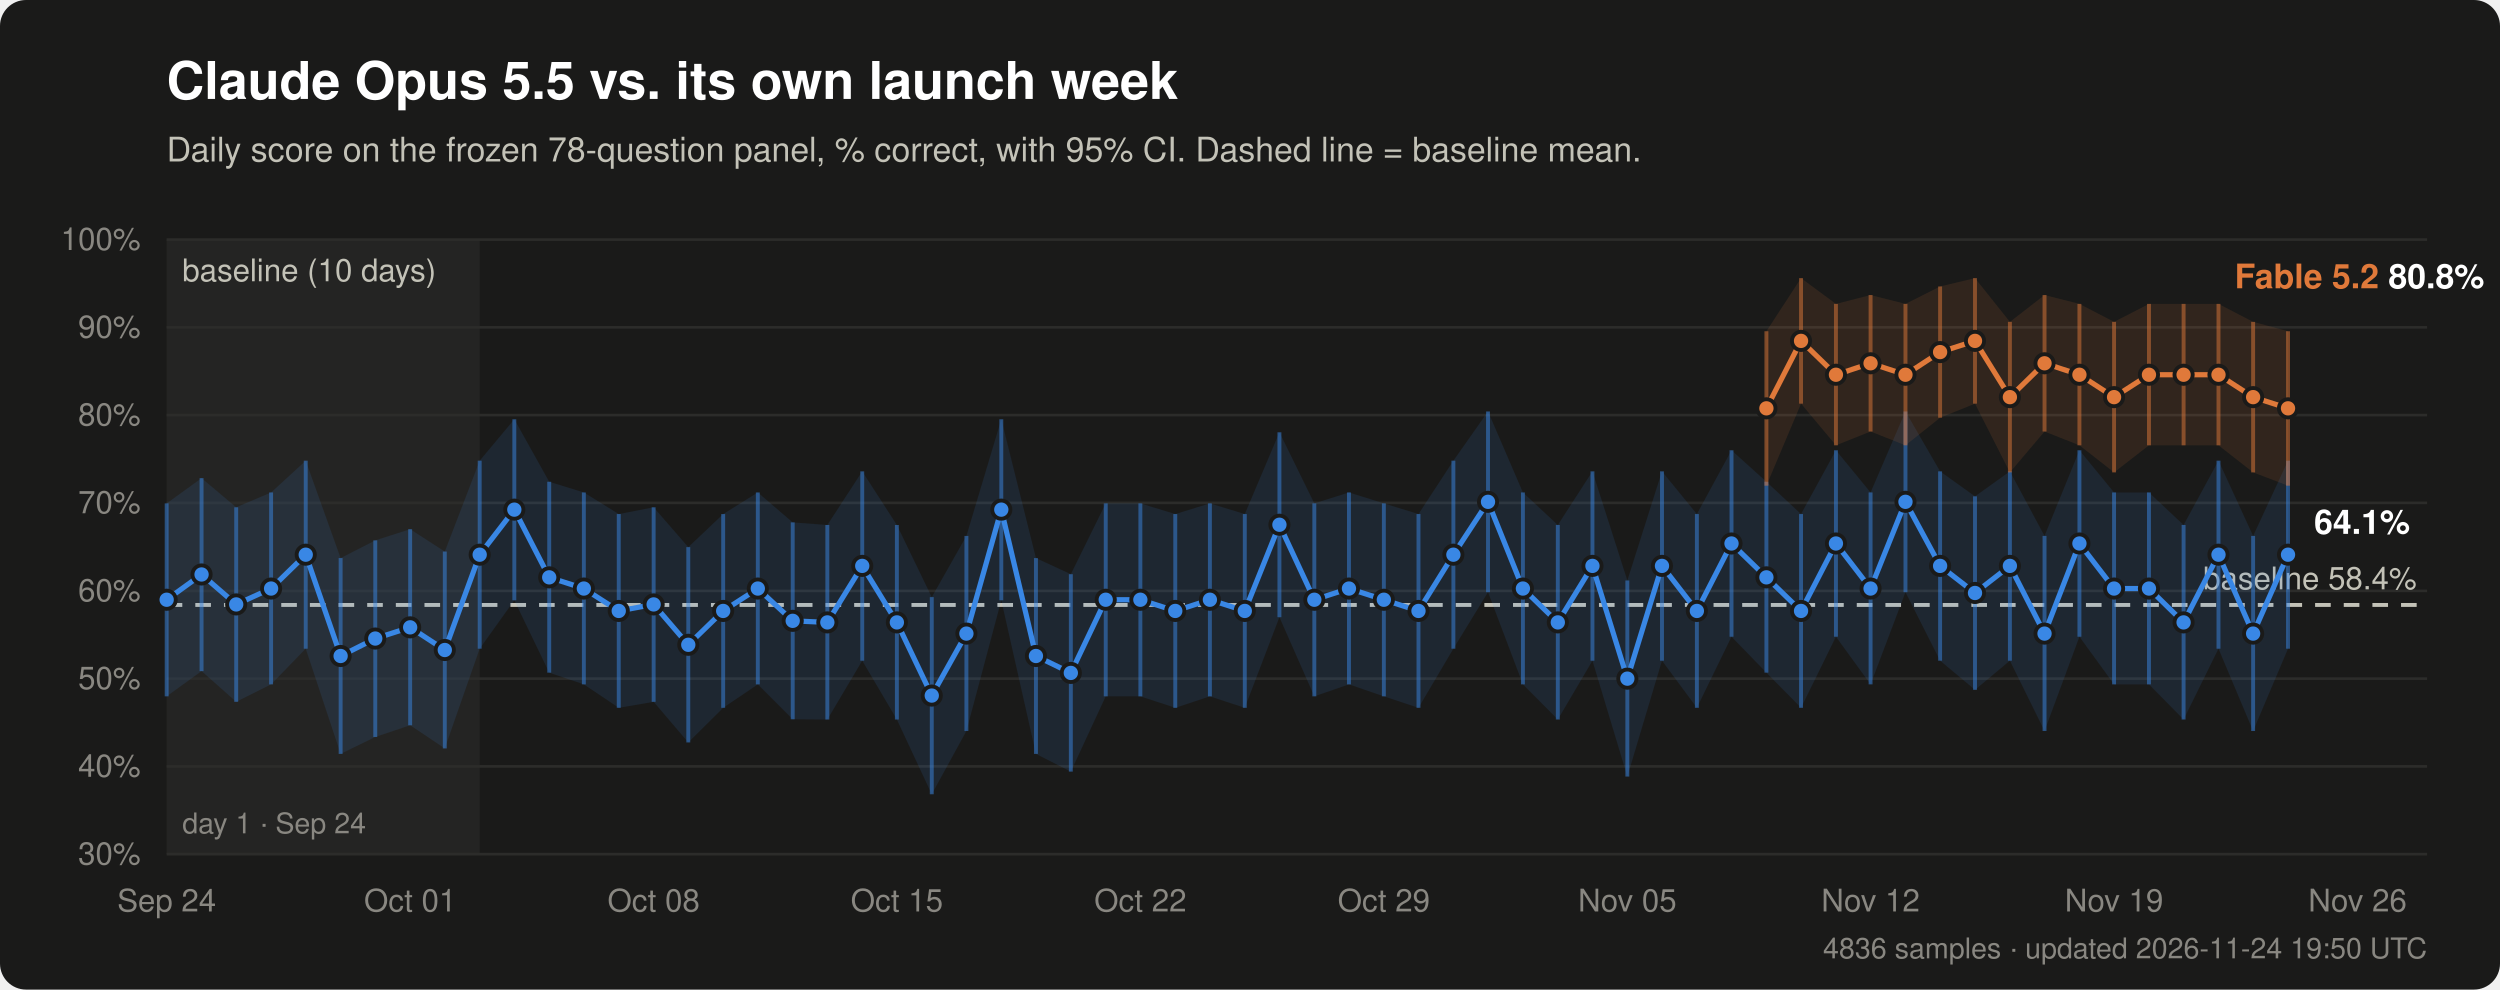
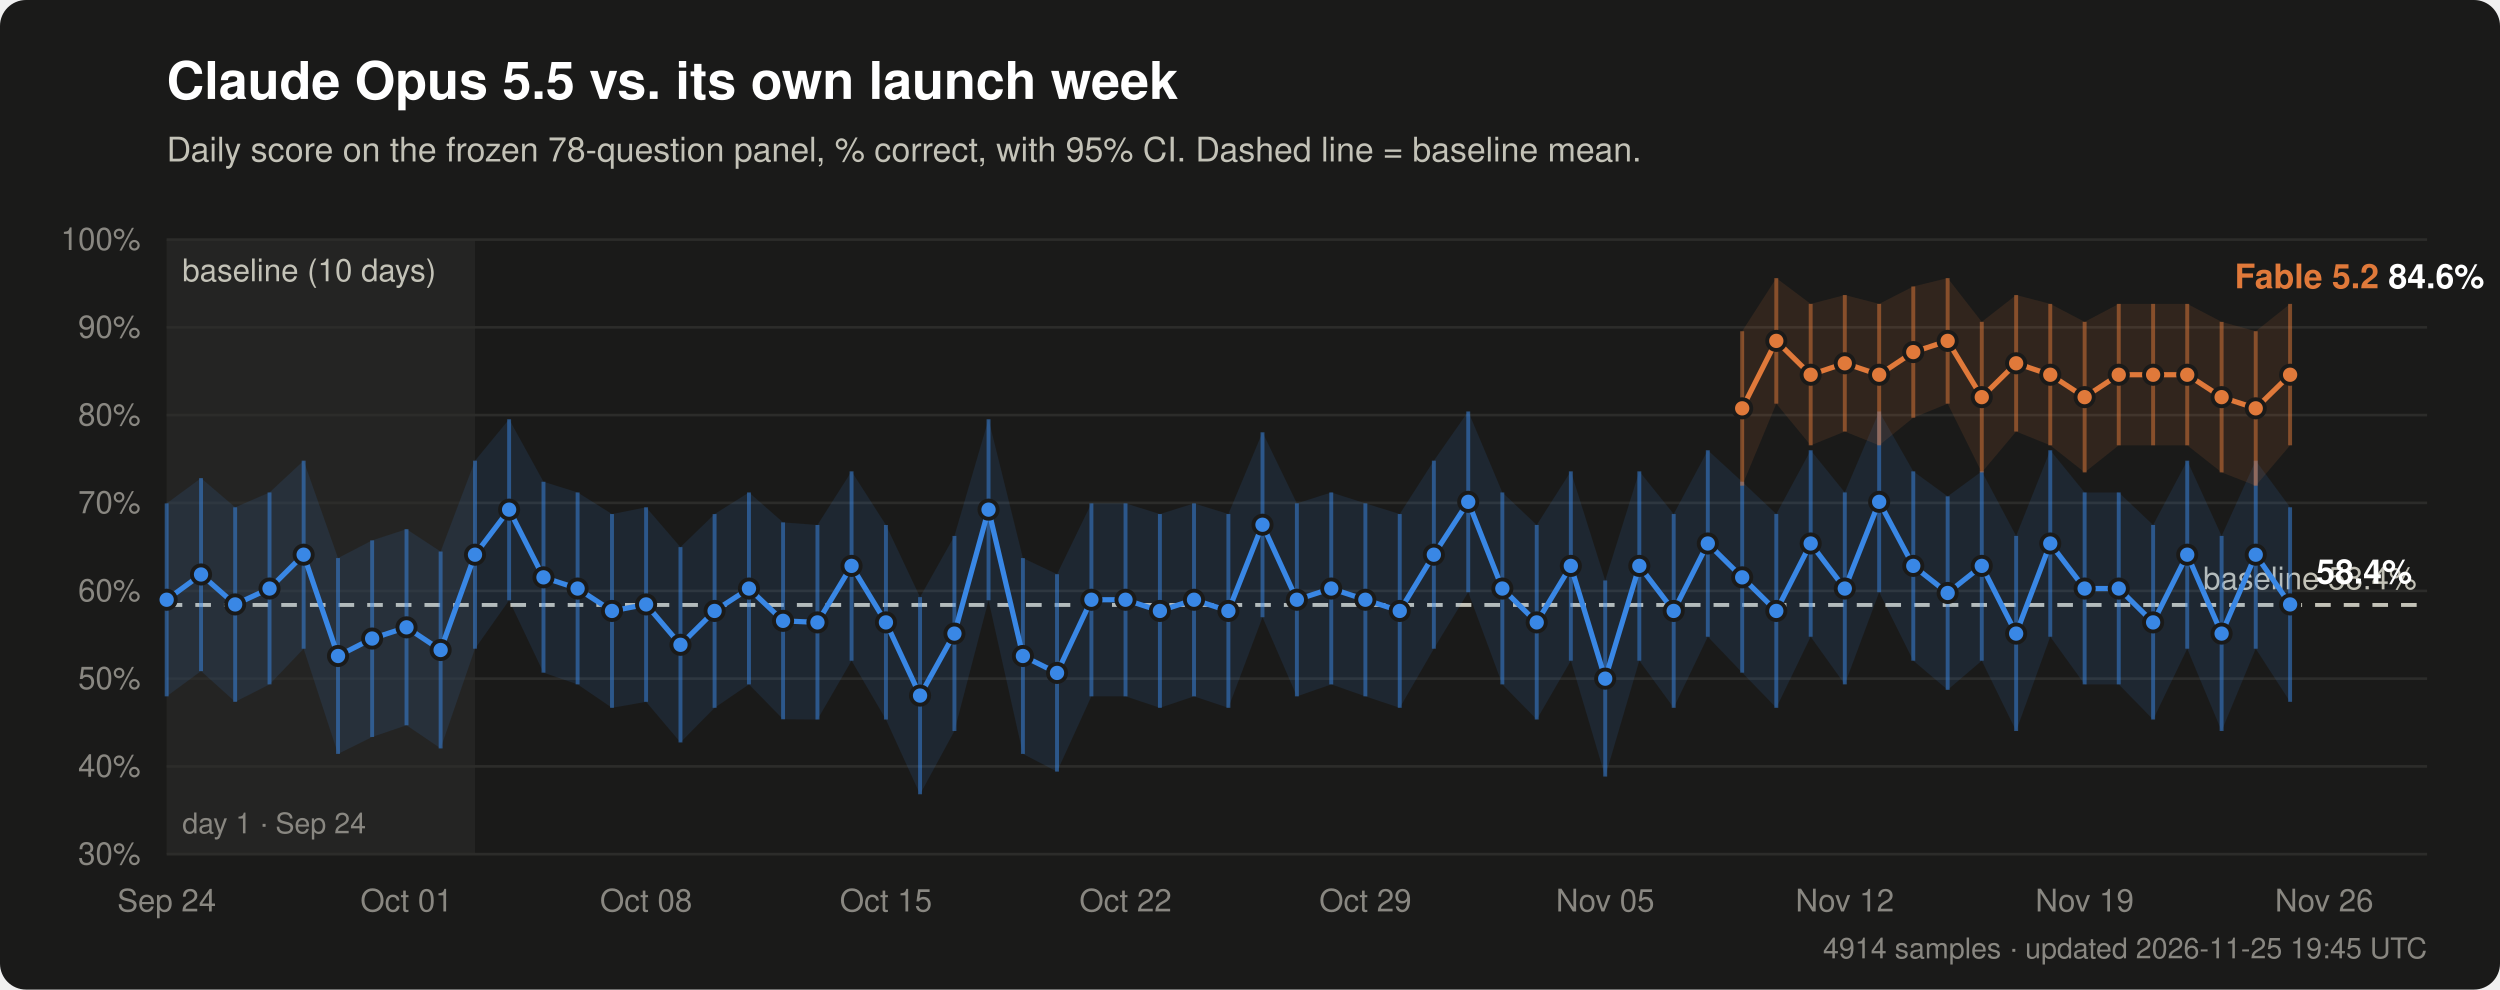
<svg xmlns="http://www.w3.org/2000/svg" width="960" height="380" viewBox="0 0 960 380" font-family="-apple-system, Segoe UI, Helvetica, Arial, sans-serif" role="img" aria-labelledby="t d">
  <rect width="960" height="380" rx="10" fill="#1a1a19" />
  <text x="64" y="38" fill="#ffffff" font-size="20" font-weight="600">Claude Opus 5.5 vs. its own launch week</text>
  <text x="64" y="62" fill="#c3c2b7" font-size="13">Daily score on the frozen 78-question panel, % correct, with 95% CI. Dashed line = baseline mean.</text>
  <line x1="64" y1="328.0" x2="932" y2="328.0" stroke="#2c2c2a" stroke-width="1" />
  <text x="54" y="332.0" text-anchor="end" fill="#898781" font-size="12">30%</text>
  <line x1="64" y1="294.3" x2="932" y2="294.3" stroke="#2c2c2a" stroke-width="1" />
  <text x="54" y="298.3" text-anchor="end" fill="#898781" font-size="12">40%</text>
  <line x1="64" y1="260.6" x2="932" y2="260.6" stroke="#2c2c2a" stroke-width="1" />
  <text x="54" y="264.6" text-anchor="end" fill="#898781" font-size="12">50%</text>
  <line x1="64" y1="226.9" x2="932" y2="226.9" stroke="#2c2c2a" stroke-width="1" />
  <text x="54" y="230.9" text-anchor="end" fill="#898781" font-size="12">60%</text>
  <line x1="64" y1="193.1" x2="932" y2="193.1" stroke="#2c2c2a" stroke-width="1" />
  <text x="54" y="197.1" text-anchor="end" fill="#898781" font-size="12">70%</text>
  <line x1="64" y1="159.4" x2="932" y2="159.4" stroke="#2c2c2a" stroke-width="1" />
  <text x="54" y="163.4" text-anchor="end" fill="#898781" font-size="12">80%</text>
  <line x1="64" y1="125.7" x2="932" y2="125.7" stroke="#2c2c2a" stroke-width="1" />
  <text x="54" y="129.7" text-anchor="end" fill="#898781" font-size="12">90%</text>
  <line x1="64" y1="92.0" x2="932" y2="92.0" stroke="#2c2c2a" stroke-width="1" />
  <text x="54" y="96.0" text-anchor="end" fill="#898781" font-size="12">100%</text>
-   <rect x="64.0" y="92" width="120.2" height="236" fill="#2c2c2a" opacity="0.6" />
+   <rect x="64.0" y="92" width="118.4" height="236" fill="#2c2c2a" opacity="0.6" />
  <text x="70.0" y="108" fill="#c3c2b7" font-size="12">baseline (10 days)</text>
  <text x="70.0" y="320" fill="#898781" font-size="11">day 1 · Sep 24</text>
  <text x="64.0" y="350" text-anchor="middle" fill="#898781" font-size="12">Sep 24</text>
-   <text x="157.5" y="350" text-anchor="middle" fill="#898781" font-size="12">Oct 01</text>
-   <text x="251.0" y="350" text-anchor="middle" fill="#898781" font-size="12">Oct 08</text>
-   <text x="344.4" y="350" text-anchor="middle" fill="#898781" font-size="12">Oct 15</text>
-   <text x="437.9" y="350" text-anchor="middle" fill="#898781" font-size="12">Oct 22</text>
-   <text x="531.4" y="350" text-anchor="middle" fill="#898781" font-size="12">Oct 29</text>
-   <text x="624.9" y="350" text-anchor="middle" fill="#898781" font-size="12">Nov 05</text>
-   <text x="718.3" y="350" text-anchor="middle" fill="#898781" font-size="12">Nov 12</text>
-   <text x="811.8" y="350" text-anchor="middle" fill="#898781" font-size="12">Nov 19</text>
-   <text x="905.3" y="350" text-anchor="middle" fill="#898781" font-size="12">Nov 26</text>
+   <text x="156.1" y="350" text-anchor="middle" fill="#898781" font-size="12">Oct 01</text>
+   <text x="248.1" y="350" text-anchor="middle" fill="#898781" font-size="12">Oct 08</text>
+   <text x="340.2" y="350" text-anchor="middle" fill="#898781" font-size="12">Oct 15</text>
+   <text x="432.2" y="350" text-anchor="middle" fill="#898781" font-size="12">Oct 22</text>
+   <text x="524.3" y="350" text-anchor="middle" fill="#898781" font-size="12">Oct 29</text>
+   <text x="616.4" y="350" text-anchor="middle" fill="#898781" font-size="12">Nov 05</text>
+   <text x="708.4" y="350" text-anchor="middle" fill="#898781" font-size="12">Nov 12</text>
+   <text x="800.5" y="350" text-anchor="middle" fill="#898781" font-size="12">Nov 19</text>
+   <text x="892.5" y="350" text-anchor="middle" fill="#898781" font-size="12">Nov 26</text>
  <line x1="64" y1="232.3" x2="932" y2="232.3" stroke="#c3c2b7" stroke-width="1.5" stroke-dasharray="6 5" />
  <text x="928" y="226.3" text-anchor="end" fill="#c3c2b7" font-size="12">baseline 58.4%</text>
-   <path d="M64.0,193.3 L77.4,183.6 L90.7,194.8 L104.1,189.1 L117.4,176.9 L130.8,214.3 L144.1,207.5 L157.5,203.2 L170.8,211.8 L184.2,176.9 L197.5,161.0 L210.9,185.0 L224.2,189.1 L237.6,197.4 L251.0,194.8 L264.3,210.1 L277.7,197.4 L291.0,189.1 L304.4,200.6 L317.7,201.6 L331.1,181.0 L344.4,201.6 L357.8,229.3 L371.1,205.8 L384.5,161.0 L397.8,214.3 L411.2,220.5 L424.6,193.3 L437.9,193.3 L451.3,197.4 L464.6,193.3 L478.0,197.4 L491.3,166.0 L504.7,193.3 L518.0,189.1 L531.4,193.3 L544.7,197.4 L558.1,176.9 L571.4,158.0 L584.8,189.1 L598.2,201.6 L611.5,181.0 L624.9,222.9 L638.2,181.0 L651.6,197.4 L664.9,172.9 L678.3,185.0 L691.6,197.4 L705.0,172.9 L718.3,189.1 L731.7,158.0 L745.0,181.0 L758.4,190.6 L771.8,181.0 L785.1,205.8 L798.5,172.9 L811.8,189.1 L825.2,189.1 L838.5,201.6 L851.9,176.9 L865.2,205.8 L878.6,176.9 L878.6,249.1 L865.2,280.7 L851.9,249.1 L838.5,276.3 L825.2,262.8 L811.8,262.8 L798.5,244.5 L785.1,280.7 L771.8,253.7 L758.4,264.9 L745.0,253.7 L731.7,227.4 L718.3,262.8 L705.0,244.5 L691.6,271.8 L678.3,258.3 L664.9,244.5 L651.6,271.8 L638.2,253.7 L624.9,298.2 L611.5,253.7 L598.2,276.3 L584.8,262.8 L571.4,227.4 L558.1,249.1 L544.7,271.8 L531.4,267.4 L518.0,262.8 L504.7,267.4 L491.3,237.0 L478.0,271.8 L464.6,267.4 L451.3,271.8 L437.9,267.4 L424.6,267.4 L411.2,296.3 L397.8,289.5 L384.5,230.5 L371.1,280.7 L357.8,305.0 L344.4,276.3 L331.1,253.7 L317.7,276.3 L304.4,276.2 L291.0,262.8 L277.7,271.8 L264.3,285.1 L251.0,269.5 L237.6,271.8 L224.2,262.8 L210.9,258.3 L197.5,230.5 L184.2,249.1 L170.8,287.4 L157.5,278.5 L144.1,283.0 L130.8,289.5 L117.4,249.1 L104.1,262.8 L90.7,269.5 L77.4,257.7 L64.0,267.4 Z" fill="#3987e5" opacity="0.12" />
-   <path d="M64.0,230.3 L77.4,220.6 L90.7,232.1 L104.1,226.0 L117.4,213.0 L130.8,251.9 L144.1,245.2 L157.5,240.9 L170.8,249.6 L184.2,213.0 L197.5,195.7 L210.9,221.7 L224.2,226.0 L237.6,234.6 L251.0,232.1 L264.3,247.6 L277.7,234.6 L291.0,226.0 L304.4,238.4 L317.7,239.0 L331.1,217.3 L344.4,239.0 L357.8,267.1 L371.1,243.3 L384.5,195.7 L397.8,251.9 L411.2,258.4 L424.6,230.3 L437.9,230.3 L451.3,234.6 L464.6,230.3 L478.0,234.6 L491.3,201.5 L504.7,230.3 L518.0,226.0 L531.4,230.3 L544.7,234.6 L558.1,213.0 L571.4,192.7 L584.8,226.0 L598.2,239.0 L611.5,217.3 L624.9,260.6 L638.2,217.3 L651.6,234.6 L664.9,208.7 L678.3,221.7 L691.6,234.6 L705.0,208.7 L718.3,226.0 L731.7,192.7 L745.0,217.3 L758.4,227.7 L771.8,217.3 L785.1,243.3 L798.5,208.7 L811.8,226.0 L825.2,226.0 L838.5,239.0 L851.9,213.0 L865.2,243.3 L878.6,213.0" fill="none" stroke="#3987e5" stroke-width="2" stroke-linejoin="round" stroke-linecap="round" />
+   <path d="M64.0,193.3 L77.2,183.6 L90.3,194.8 L103.5,189.1 L116.6,176.9 L129.8,214.3 L142.9,207.5 L156.1,203.2 L169.2,211.8 L182.4,176.9 L195.5,161.0 L208.7,185.0 L221.8,189.1 L235.0,197.4 L248.1,194.8 L261.3,210.1 L274.4,197.4 L287.6,189.1 L300.7,200.6 L313.9,201.6 L327.0,181.0 L340.2,201.6 L353.3,229.3 L366.5,205.8 L379.6,161.0 L392.8,214.3 L405.9,220.5 L419.1,193.3 L432.2,193.3 L445.4,197.4 L458.5,193.3 L471.7,197.4 L484.8,166.0 L498.0,193.3 L511.2,189.1 L524.3,193.3 L537.5,197.4 L550.6,176.9 L563.8,158.0 L576.9,189.1 L590.1,201.6 L603.2,181.0 L616.4,222.9 L629.5,181.0 L642.7,197.4 L655.8,172.9 L669.0,185.0 L682.1,197.4 L695.3,172.9 L708.4,189.1 L721.6,158.0 L734.7,181.0 L747.9,190.6 L761.0,181.0 L774.2,205.8 L787.3,172.9 L800.5,189.1 L813.6,189.1 L826.8,201.6 L839.9,176.9 L853.1,205.8 L866.2,176.9 L879.4,194.8 L879.4,269.5 L866.2,249.1 L853.1,280.7 L839.9,249.1 L826.8,276.3 L813.6,262.8 L800.5,262.8 L787.3,244.5 L774.2,280.7 L761.0,253.7 L747.9,264.9 L734.7,253.7 L721.6,227.4 L708.4,262.8 L695.3,244.5 L682.1,271.8 L669.0,258.3 L655.8,244.5 L642.7,271.8 L629.5,253.7 L616.4,298.2 L603.2,253.7 L590.1,276.3 L576.9,262.8 L563.8,227.4 L550.6,249.1 L537.5,271.8 L524.3,267.4 L511.2,262.8 L498.0,267.4 L484.8,237.0 L471.7,271.8 L458.5,267.4 L445.4,271.8 L432.2,267.4 L419.1,267.4 L405.9,296.3 L392.8,289.5 L379.6,230.5 L366.5,280.7 L353.3,305.0 L340.2,276.3 L327.0,253.7 L313.9,276.3 L300.7,276.2 L287.6,262.8 L274.4,271.8 L261.3,285.1 L248.1,269.5 L235.0,271.8 L221.8,262.8 L208.7,258.3 L195.5,230.5 L182.4,249.1 L169.2,287.4 L156.1,278.5 L142.9,283.0 L129.8,289.5 L116.6,249.1 L103.5,262.8 L90.3,269.5 L77.2,257.7 L64.0,267.4 Z" fill="#3987e5" opacity="0.12" />
+   <path d="M64.0,230.3 L77.2,220.6 L90.3,232.1 L103.5,226.0 L116.6,213.0 L129.8,251.9 L142.9,245.2 L156.1,240.9 L169.2,249.6 L182.4,213.0 L195.5,195.7 L208.7,221.7 L221.8,226.0 L235.0,234.6 L248.1,232.1 L261.3,247.6 L274.4,234.6 L287.6,226.0 L300.7,238.4 L313.9,239.0 L327.0,217.3 L340.2,239.0 L353.3,267.1 L366.5,243.3 L379.6,195.7 L392.8,251.9 L405.9,258.4 L419.1,230.3 L432.2,230.3 L445.4,234.6 L458.5,230.3 L471.7,234.6 L484.8,201.5 L498.0,230.3 L511.2,226.0 L524.3,230.3 L537.5,234.6 L550.6,213.0 L563.8,192.7 L576.9,226.0 L590.1,239.0 L603.2,217.3 L616.4,260.6 L629.5,217.3 L642.7,234.6 L655.8,208.7 L669.0,221.7 L682.1,234.6 L695.3,208.7 L708.4,226.0 L721.6,192.7 L734.7,217.3 L747.9,227.7 L761.0,217.3 L774.2,243.3 L787.3,208.7 L800.5,226.0 L813.6,226.0 L826.8,239.0 L839.9,213.0 L853.1,243.3 L866.2,213.0 L879.4,232.1" fill="none" stroke="#3987e5" stroke-width="2" stroke-linejoin="round" stroke-linecap="round" />
  <line x1="64.0" y1="267.4" x2="64.0" y2="193.3" stroke="#3987e5" stroke-width="1.5" opacity="0.5" />
  <circle cx="64.0" cy="230.3" r="3.5" fill="#3987e5" stroke="#1a1a19" stroke-width="1.5" />
-   <line x1="77.4" y1="257.7" x2="77.4" y2="183.6" stroke="#3987e5" stroke-width="1.5" opacity="0.5" />
-   <circle cx="77.4" cy="220.6" r="3.5" fill="#3987e5" stroke="#1a1a19" stroke-width="1.5" />
-   <line x1="90.7" y1="269.5" x2="90.7" y2="194.8" stroke="#3987e5" stroke-width="1.5" opacity="0.5" />
-   <circle cx="90.7" cy="232.1" r="3.5" fill="#3987e5" stroke="#1a1a19" stroke-width="1.5" />
-   <line x1="104.1" y1="262.8" x2="104.1" y2="189.1" stroke="#3987e5" stroke-width="1.5" opacity="0.5" />
-   <circle cx="104.1" cy="226.0" r="3.5" fill="#3987e5" stroke="#1a1a19" stroke-width="1.5" />
-   <line x1="117.4" y1="249.1" x2="117.4" y2="176.9" stroke="#3987e5" stroke-width="1.5" opacity="0.5" />
-   <circle cx="117.4" cy="213.0" r="3.5" fill="#3987e5" stroke="#1a1a19" stroke-width="1.5" />
-   <line x1="130.8" y1="289.5" x2="130.8" y2="214.3" stroke="#3987e5" stroke-width="1.5" opacity="0.5" />
-   <circle cx="130.8" cy="251.9" r="3.5" fill="#3987e5" stroke="#1a1a19" stroke-width="1.5" />
-   <line x1="144.1" y1="283.0" x2="144.1" y2="207.5" stroke="#3987e5" stroke-width="1.5" opacity="0.5" />
-   <circle cx="144.1" cy="245.2" r="3.5" fill="#3987e5" stroke="#1a1a19" stroke-width="1.5" />
-   <line x1="157.5" y1="278.5" x2="157.5" y2="203.2" stroke="#3987e5" stroke-width="1.5" opacity="0.5" />
-   <circle cx="157.5" cy="240.9" r="3.5" fill="#3987e5" stroke="#1a1a19" stroke-width="1.5" />
-   <line x1="170.8" y1="287.4" x2="170.8" y2="211.8" stroke="#3987e5" stroke-width="1.5" opacity="0.5" />
-   <circle cx="170.8" cy="249.6" r="3.5" fill="#3987e5" stroke="#1a1a19" stroke-width="1.5" />
-   <line x1="184.2" y1="249.1" x2="184.2" y2="176.9" stroke="#3987e5" stroke-width="1.5" opacity="0.5" />
-   <circle cx="184.2" cy="213.0" r="3.5" fill="#3987e5" stroke="#1a1a19" stroke-width="1.5" />
-   <line x1="197.5" y1="230.5" x2="197.5" y2="161.0" stroke="#3987e5" stroke-width="1.5" opacity="0.5" />
-   <circle cx="197.5" cy="195.7" r="3.5" fill="#3987e5" stroke="#1a1a19" stroke-width="1.5" />
-   <line x1="210.9" y1="258.3" x2="210.9" y2="185.0" stroke="#3987e5" stroke-width="1.5" opacity="0.5" />
-   <circle cx="210.9" cy="221.7" r="3.5" fill="#3987e5" stroke="#1a1a19" stroke-width="1.5" />
-   <line x1="224.2" y1="262.8" x2="224.2" y2="189.1" stroke="#3987e5" stroke-width="1.5" opacity="0.5" />
-   <circle cx="224.2" cy="226.0" r="3.5" fill="#3987e5" stroke="#1a1a19" stroke-width="1.5" />
-   <line x1="237.6" y1="271.8" x2="237.6" y2="197.4" stroke="#3987e5" stroke-width="1.5" opacity="0.5" />
-   <circle cx="237.6" cy="234.6" r="3.5" fill="#3987e5" stroke="#1a1a19" stroke-width="1.5" />
-   <line x1="251.0" y1="269.5" x2="251.0" y2="194.8" stroke="#3987e5" stroke-width="1.5" opacity="0.5" />
-   <circle cx="251.0" cy="232.1" r="3.5" fill="#3987e5" stroke="#1a1a19" stroke-width="1.5" />
-   <line x1="264.3" y1="285.1" x2="264.3" y2="210.1" stroke="#3987e5" stroke-width="1.5" opacity="0.5" />
-   <circle cx="264.3" cy="247.6" r="3.5" fill="#3987e5" stroke="#1a1a19" stroke-width="1.5" />
-   <line x1="277.7" y1="271.8" x2="277.7" y2="197.4" stroke="#3987e5" stroke-width="1.5" opacity="0.5" />
-   <circle cx="277.7" cy="234.6" r="3.5" fill="#3987e5" stroke="#1a1a19" stroke-width="1.5" />
-   <line x1="291.0" y1="262.8" x2="291.0" y2="189.1" stroke="#3987e5" stroke-width="1.5" opacity="0.5" />
-   <circle cx="291.0" cy="226.0" r="3.5" fill="#3987e5" stroke="#1a1a19" stroke-width="1.5" />
-   <line x1="304.4" y1="276.2" x2="304.4" y2="200.6" stroke="#3987e5" stroke-width="1.5" opacity="0.5" />
-   <circle cx="304.4" cy="238.4" r="3.5" fill="#3987e5" stroke="#1a1a19" stroke-width="1.5" />
-   <line x1="317.7" y1="276.3" x2="317.7" y2="201.6" stroke="#3987e5" stroke-width="1.5" opacity="0.5" />
-   <circle cx="317.7" cy="239.0" r="3.5" fill="#3987e5" stroke="#1a1a19" stroke-width="1.5" />
-   <line x1="331.1" y1="253.7" x2="331.1" y2="181.0" stroke="#3987e5" stroke-width="1.5" opacity="0.5" />
-   <circle cx="331.1" cy="217.3" r="3.5" fill="#3987e5" stroke="#1a1a19" stroke-width="1.5" />
-   <line x1="344.4" y1="276.3" x2="344.4" y2="201.6" stroke="#3987e5" stroke-width="1.5" opacity="0.5" />
-   <circle cx="344.4" cy="239.0" r="3.5" fill="#3987e5" stroke="#1a1a19" stroke-width="1.5" />
-   <line x1="357.8" y1="305.0" x2="357.8" y2="229.3" stroke="#3987e5" stroke-width="1.5" opacity="0.5" />
-   <circle cx="357.8" cy="267.1" r="3.5" fill="#3987e5" stroke="#1a1a19" stroke-width="1.5" />
-   <line x1="371.1" y1="280.7" x2="371.1" y2="205.8" stroke="#3987e5" stroke-width="1.5" opacity="0.5" />
-   <circle cx="371.1" cy="243.3" r="3.5" fill="#3987e5" stroke="#1a1a19" stroke-width="1.5" />
-   <line x1="384.5" y1="230.5" x2="384.5" y2="161.0" stroke="#3987e5" stroke-width="1.5" opacity="0.5" />
-   <circle cx="384.5" cy="195.7" r="3.5" fill="#3987e5" stroke="#1a1a19" stroke-width="1.5" />
-   <line x1="397.8" y1="289.5" x2="397.8" y2="214.3" stroke="#3987e5" stroke-width="1.5" opacity="0.5" />
-   <circle cx="397.8" cy="251.9" r="3.5" fill="#3987e5" stroke="#1a1a19" stroke-width="1.5" />
-   <line x1="411.2" y1="296.3" x2="411.2" y2="220.5" stroke="#3987e5" stroke-width="1.5" opacity="0.5" />
-   <circle cx="411.2" cy="258.4" r="3.5" fill="#3987e5" stroke="#1a1a19" stroke-width="1.5" />
-   <line x1="424.6" y1="267.4" x2="424.6" y2="193.3" stroke="#3987e5" stroke-width="1.5" opacity="0.5" />
-   <circle cx="424.6" cy="230.3" r="3.5" fill="#3987e5" stroke="#1a1a19" stroke-width="1.5" />
-   <line x1="437.9" y1="267.4" x2="437.9" y2="193.3" stroke="#3987e5" stroke-width="1.5" opacity="0.5" />
-   <circle cx="437.9" cy="230.3" r="3.5" fill="#3987e5" stroke="#1a1a19" stroke-width="1.5" />
-   <line x1="451.3" y1="271.8" x2="451.3" y2="197.4" stroke="#3987e5" stroke-width="1.5" opacity="0.5" />
-   <circle cx="451.3" cy="234.6" r="3.5" fill="#3987e5" stroke="#1a1a19" stroke-width="1.5" />
-   <line x1="464.6" y1="267.4" x2="464.6" y2="193.3" stroke="#3987e5" stroke-width="1.5" opacity="0.5" />
-   <circle cx="464.6" cy="230.3" r="3.5" fill="#3987e5" stroke="#1a1a19" stroke-width="1.5" />
-   <line x1="478.0" y1="271.8" x2="478.0" y2="197.4" stroke="#3987e5" stroke-width="1.5" opacity="0.5" />
-   <circle cx="478.0" cy="234.6" r="3.5" fill="#3987e5" stroke="#1a1a19" stroke-width="1.5" />
-   <line x1="491.3" y1="237.0" x2="491.3" y2="166.0" stroke="#3987e5" stroke-width="1.5" opacity="0.5" />
-   <circle cx="491.3" cy="201.5" r="3.5" fill="#3987e5" stroke="#1a1a19" stroke-width="1.5" />
-   <line x1="504.7" y1="267.4" x2="504.7" y2="193.3" stroke="#3987e5" stroke-width="1.5" opacity="0.5" />
-   <circle cx="504.7" cy="230.3" r="3.5" fill="#3987e5" stroke="#1a1a19" stroke-width="1.5" />
-   <line x1="518.0" y1="262.8" x2="518.0" y2="189.1" stroke="#3987e5" stroke-width="1.5" opacity="0.5" />
-   <circle cx="518.0" cy="226.0" r="3.5" fill="#3987e5" stroke="#1a1a19" stroke-width="1.5" />
-   <line x1="531.4" y1="267.4" x2="531.4" y2="193.3" stroke="#3987e5" stroke-width="1.5" opacity="0.5" />
-   <circle cx="531.4" cy="230.3" r="3.5" fill="#3987e5" stroke="#1a1a19" stroke-width="1.5" />
-   <line x1="544.7" y1="271.8" x2="544.7" y2="197.4" stroke="#3987e5" stroke-width="1.5" opacity="0.5" />
-   <circle cx="544.7" cy="234.6" r="3.5" fill="#3987e5" stroke="#1a1a19" stroke-width="1.5" />
-   <line x1="558.1" y1="249.1" x2="558.1" y2="176.9" stroke="#3987e5" stroke-width="1.5" opacity="0.5" />
-   <circle cx="558.1" cy="213.0" r="3.5" fill="#3987e5" stroke="#1a1a19" stroke-width="1.5" />
-   <line x1="571.4" y1="227.4" x2="571.4" y2="158.0" stroke="#3987e5" stroke-width="1.5" opacity="0.5" />
-   <circle cx="571.4" cy="192.7" r="3.5" fill="#3987e5" stroke="#1a1a19" stroke-width="1.5" />
-   <line x1="584.8" y1="262.8" x2="584.8" y2="189.1" stroke="#3987e5" stroke-width="1.5" opacity="0.5" />
-   <circle cx="584.8" cy="226.0" r="3.5" fill="#3987e5" stroke="#1a1a19" stroke-width="1.5" />
-   <line x1="598.2" y1="276.3" x2="598.2" y2="201.6" stroke="#3987e5" stroke-width="1.5" opacity="0.5" />
-   <circle cx="598.2" cy="239.0" r="3.5" fill="#3987e5" stroke="#1a1a19" stroke-width="1.5" />
-   <line x1="611.5" y1="253.7" x2="611.5" y2="181.0" stroke="#3987e5" stroke-width="1.5" opacity="0.5" />
-   <circle cx="611.5" cy="217.3" r="3.5" fill="#3987e5" stroke="#1a1a19" stroke-width="1.5" />
-   <line x1="624.9" y1="298.2" x2="624.9" y2="222.9" stroke="#3987e5" stroke-width="1.5" opacity="0.5" />
-   <circle cx="624.9" cy="260.6" r="3.5" fill="#3987e5" stroke="#1a1a19" stroke-width="1.5" />
-   <line x1="638.2" y1="253.7" x2="638.2" y2="181.0" stroke="#3987e5" stroke-width="1.5" opacity="0.5" />
-   <circle cx="638.2" cy="217.3" r="3.5" fill="#3987e5" stroke="#1a1a19" stroke-width="1.5" />
-   <line x1="651.6" y1="271.8" x2="651.6" y2="197.4" stroke="#3987e5" stroke-width="1.5" opacity="0.5" />
-   <circle cx="651.6" cy="234.6" r="3.5" fill="#3987e5" stroke="#1a1a19" stroke-width="1.5" />
-   <line x1="664.9" y1="244.5" x2="664.9" y2="172.9" stroke="#3987e5" stroke-width="1.5" opacity="0.5" />
-   <circle cx="664.9" cy="208.7" r="3.5" fill="#3987e5" stroke="#1a1a19" stroke-width="1.5" />
-   <line x1="678.3" y1="258.3" x2="678.3" y2="185.0" stroke="#3987e5" stroke-width="1.5" opacity="0.5" />
-   <circle cx="678.3" cy="221.7" r="3.5" fill="#3987e5" stroke="#1a1a19" stroke-width="1.5" />
-   <line x1="691.6" y1="271.8" x2="691.6" y2="197.4" stroke="#3987e5" stroke-width="1.5" opacity="0.5" />
-   <circle cx="691.6" cy="234.6" r="3.5" fill="#3987e5" stroke="#1a1a19" stroke-width="1.5" />
-   <line x1="705.0" y1="244.5" x2="705.0" y2="172.9" stroke="#3987e5" stroke-width="1.5" opacity="0.5" />
-   <circle cx="705.0" cy="208.7" r="3.5" fill="#3987e5" stroke="#1a1a19" stroke-width="1.5" />
-   <line x1="718.3" y1="262.8" x2="718.3" y2="189.1" stroke="#3987e5" stroke-width="1.5" opacity="0.5" />
-   <circle cx="718.3" cy="226.0" r="3.5" fill="#3987e5" stroke="#1a1a19" stroke-width="1.5" />
-   <line x1="731.7" y1="227.4" x2="731.7" y2="158.0" stroke="#3987e5" stroke-width="1.5" opacity="0.5" />
-   <circle cx="731.7" cy="192.7" r="3.5" fill="#3987e5" stroke="#1a1a19" stroke-width="1.5" />
-   <line x1="745.0" y1="253.7" x2="745.0" y2="181.0" stroke="#3987e5" stroke-width="1.5" opacity="0.5" />
-   <circle cx="745.0" cy="217.3" r="3.5" fill="#3987e5" stroke="#1a1a19" stroke-width="1.5" />
-   <line x1="758.4" y1="264.9" x2="758.4" y2="190.6" stroke="#3987e5" stroke-width="1.5" opacity="0.5" />
-   <circle cx="758.4" cy="227.7" r="3.5" fill="#3987e5" stroke="#1a1a19" stroke-width="1.5" />
-   <line x1="771.8" y1="253.7" x2="771.8" y2="181.0" stroke="#3987e5" stroke-width="1.5" opacity="0.5" />
-   <circle cx="771.8" cy="217.3" r="3.5" fill="#3987e5" stroke="#1a1a19" stroke-width="1.5" />
-   <line x1="785.1" y1="280.7" x2="785.1" y2="205.8" stroke="#3987e5" stroke-width="1.5" opacity="0.5" />
-   <circle cx="785.1" cy="243.3" r="3.5" fill="#3987e5" stroke="#1a1a19" stroke-width="1.5" />
-   <line x1="798.5" y1="244.5" x2="798.5" y2="172.9" stroke="#3987e5" stroke-width="1.5" opacity="0.5" />
-   <circle cx="798.5" cy="208.7" r="3.5" fill="#3987e5" stroke="#1a1a19" stroke-width="1.5" />
-   <line x1="811.8" y1="262.8" x2="811.8" y2="189.1" stroke="#3987e5" stroke-width="1.5" opacity="0.5" />
-   <circle cx="811.8" cy="226.0" r="3.5" fill="#3987e5" stroke="#1a1a19" stroke-width="1.5" />
-   <line x1="825.2" y1="262.8" x2="825.2" y2="189.1" stroke="#3987e5" stroke-width="1.5" opacity="0.5" />
-   <circle cx="825.2" cy="226.0" r="3.5" fill="#3987e5" stroke="#1a1a19" stroke-width="1.5" />
-   <line x1="838.5" y1="276.3" x2="838.5" y2="201.6" stroke="#3987e5" stroke-width="1.5" opacity="0.5" />
-   <circle cx="838.5" cy="239.0" r="3.5" fill="#3987e5" stroke="#1a1a19" stroke-width="1.5" />
-   <line x1="851.9" y1="249.1" x2="851.9" y2="176.9" stroke="#3987e5" stroke-width="1.5" opacity="0.5" />
-   <circle cx="851.9" cy="213.0" r="3.5" fill="#3987e5" stroke="#1a1a19" stroke-width="1.5" />
-   <line x1="865.2" y1="280.7" x2="865.2" y2="205.8" stroke="#3987e5" stroke-width="1.5" opacity="0.5" />
-   <circle cx="865.2" cy="243.3" r="3.5" fill="#3987e5" stroke="#1a1a19" stroke-width="1.5" />
-   <line x1="878.6" y1="249.1" x2="878.6" y2="176.9" stroke="#3987e5" stroke-width="1.5" opacity="0.5" />
-   <circle cx="878.6" cy="213.0" r="3.5" fill="#3987e5" stroke="#1a1a19" stroke-width="1.5" />
-   <text x="888.6" y="205.0" fill="#ffffff" font-size="13" font-weight="600">64.1%</text>
+   <line x1="77.2" y1="257.7" x2="77.2" y2="183.6" stroke="#3987e5" stroke-width="1.5" opacity="0.5" />
+   <circle cx="77.2" cy="220.6" r="3.5" fill="#3987e5" stroke="#1a1a19" stroke-width="1.5" />
+   <line x1="90.3" y1="269.5" x2="90.3" y2="194.8" stroke="#3987e5" stroke-width="1.5" opacity="0.5" />
+   <circle cx="90.3" cy="232.1" r="3.5" fill="#3987e5" stroke="#1a1a19" stroke-width="1.5" />
+   <line x1="103.5" y1="262.8" x2="103.5" y2="189.1" stroke="#3987e5" stroke-width="1.5" opacity="0.5" />
+   <circle cx="103.5" cy="226.0" r="3.5" fill="#3987e5" stroke="#1a1a19" stroke-width="1.5" />
+   <line x1="116.6" y1="249.1" x2="116.6" y2="176.9" stroke="#3987e5" stroke-width="1.5" opacity="0.5" />
+   <circle cx="116.6" cy="213.0" r="3.5" fill="#3987e5" stroke="#1a1a19" stroke-width="1.5" />
+   <line x1="129.8" y1="289.5" x2="129.8" y2="214.3" stroke="#3987e5" stroke-width="1.5" opacity="0.5" />
+   <circle cx="129.8" cy="251.9" r="3.5" fill="#3987e5" stroke="#1a1a19" stroke-width="1.5" />
+   <line x1="142.9" y1="283.0" x2="142.9" y2="207.5" stroke="#3987e5" stroke-width="1.5" opacity="0.5" />
+   <circle cx="142.9" cy="245.2" r="3.5" fill="#3987e5" stroke="#1a1a19" stroke-width="1.5" />
+   <line x1="156.1" y1="278.5" x2="156.1" y2="203.2" stroke="#3987e5" stroke-width="1.5" opacity="0.5" />
+   <circle cx="156.1" cy="240.9" r="3.5" fill="#3987e5" stroke="#1a1a19" stroke-width="1.5" />
+   <line x1="169.2" y1="287.4" x2="169.2" y2="211.8" stroke="#3987e5" stroke-width="1.5" opacity="0.5" />
+   <circle cx="169.2" cy="249.6" r="3.5" fill="#3987e5" stroke="#1a1a19" stroke-width="1.5" />
+   <line x1="182.4" y1="249.1" x2="182.4" y2="176.9" stroke="#3987e5" stroke-width="1.5" opacity="0.5" />
+   <circle cx="182.4" cy="213.0" r="3.5" fill="#3987e5" stroke="#1a1a19" stroke-width="1.5" />
+   <line x1="195.5" y1="230.5" x2="195.5" y2="161.0" stroke="#3987e5" stroke-width="1.5" opacity="0.5" />
+   <circle cx="195.5" cy="195.7" r="3.5" fill="#3987e5" stroke="#1a1a19" stroke-width="1.5" />
+   <line x1="208.7" y1="258.3" x2="208.7" y2="185.0" stroke="#3987e5" stroke-width="1.5" opacity="0.5" />
+   <circle cx="208.7" cy="221.7" r="3.5" fill="#3987e5" stroke="#1a1a19" stroke-width="1.5" />
+   <line x1="221.8" y1="262.8" x2="221.8" y2="189.1" stroke="#3987e5" stroke-width="1.5" opacity="0.5" />
+   <circle cx="221.8" cy="226.0" r="3.5" fill="#3987e5" stroke="#1a1a19" stroke-width="1.5" />
+   <line x1="235.0" y1="271.8" x2="235.0" y2="197.4" stroke="#3987e5" stroke-width="1.5" opacity="0.5" />
+   <circle cx="235.0" cy="234.6" r="3.5" fill="#3987e5" stroke="#1a1a19" stroke-width="1.5" />
+   <line x1="248.1" y1="269.5" x2="248.1" y2="194.8" stroke="#3987e5" stroke-width="1.5" opacity="0.5" />
+   <circle cx="248.1" cy="232.1" r="3.5" fill="#3987e5" stroke="#1a1a19" stroke-width="1.5" />
+   <line x1="261.3" y1="285.1" x2="261.3" y2="210.1" stroke="#3987e5" stroke-width="1.5" opacity="0.5" />
+   <circle cx="261.3" cy="247.6" r="3.5" fill="#3987e5" stroke="#1a1a19" stroke-width="1.5" />
+   <line x1="274.4" y1="271.8" x2="274.4" y2="197.4" stroke="#3987e5" stroke-width="1.5" opacity="0.5" />
+   <circle cx="274.4" cy="234.6" r="3.5" fill="#3987e5" stroke="#1a1a19" stroke-width="1.5" />
+   <line x1="287.6" y1="262.8" x2="287.6" y2="189.1" stroke="#3987e5" stroke-width="1.5" opacity="0.5" />
+   <circle cx="287.6" cy="226.0" r="3.5" fill="#3987e5" stroke="#1a1a19" stroke-width="1.5" />
+   <line x1="300.7" y1="276.2" x2="300.7" y2="200.6" stroke="#3987e5" stroke-width="1.5" opacity="0.5" />
+   <circle cx="300.7" cy="238.4" r="3.5" fill="#3987e5" stroke="#1a1a19" stroke-width="1.5" />
+   <line x1="313.9" y1="276.3" x2="313.9" y2="201.6" stroke="#3987e5" stroke-width="1.5" opacity="0.5" />
+   <circle cx="313.9" cy="239.0" r="3.5" fill="#3987e5" stroke="#1a1a19" stroke-width="1.5" />
+   <line x1="327.0" y1="253.7" x2="327.0" y2="181.0" stroke="#3987e5" stroke-width="1.5" opacity="0.5" />
+   <circle cx="327.0" cy="217.3" r="3.5" fill="#3987e5" stroke="#1a1a19" stroke-width="1.5" />
+   <line x1="340.2" y1="276.3" x2="340.2" y2="201.6" stroke="#3987e5" stroke-width="1.5" opacity="0.5" />
+   <circle cx="340.2" cy="239.0" r="3.5" fill="#3987e5" stroke="#1a1a19" stroke-width="1.5" />
+   <line x1="353.3" y1="305.0" x2="353.3" y2="229.3" stroke="#3987e5" stroke-width="1.5" opacity="0.5" />
+   <circle cx="353.3" cy="267.1" r="3.5" fill="#3987e5" stroke="#1a1a19" stroke-width="1.5" />
+   <line x1="366.5" y1="280.7" x2="366.5" y2="205.8" stroke="#3987e5" stroke-width="1.5" opacity="0.5" />
+   <circle cx="366.5" cy="243.3" r="3.5" fill="#3987e5" stroke="#1a1a19" stroke-width="1.5" />
+   <line x1="379.6" y1="230.5" x2="379.6" y2="161.0" stroke="#3987e5" stroke-width="1.5" opacity="0.5" />
+   <circle cx="379.6" cy="195.7" r="3.5" fill="#3987e5" stroke="#1a1a19" stroke-width="1.5" />
+   <line x1="392.8" y1="289.5" x2="392.8" y2="214.3" stroke="#3987e5" stroke-width="1.5" opacity="0.5" />
+   <circle cx="392.8" cy="251.9" r="3.5" fill="#3987e5" stroke="#1a1a19" stroke-width="1.5" />
+   <line x1="405.9" y1="296.3" x2="405.9" y2="220.5" stroke="#3987e5" stroke-width="1.5" opacity="0.5" />
+   <circle cx="405.9" cy="258.4" r="3.5" fill="#3987e5" stroke="#1a1a19" stroke-width="1.5" />
+   <line x1="419.1" y1="267.4" x2="419.1" y2="193.3" stroke="#3987e5" stroke-width="1.5" opacity="0.5" />
+   <circle cx="419.1" cy="230.3" r="3.5" fill="#3987e5" stroke="#1a1a19" stroke-width="1.5" />
+   <line x1="432.2" y1="267.4" x2="432.2" y2="193.3" stroke="#3987e5" stroke-width="1.5" opacity="0.5" />
+   <circle cx="432.2" cy="230.3" r="3.5" fill="#3987e5" stroke="#1a1a19" stroke-width="1.5" />
+   <line x1="445.4" y1="271.8" x2="445.4" y2="197.4" stroke="#3987e5" stroke-width="1.5" opacity="0.5" />
+   <circle cx="445.4" cy="234.6" r="3.5" fill="#3987e5" stroke="#1a1a19" stroke-width="1.5" />
+   <line x1="458.5" y1="267.4" x2="458.5" y2="193.3" stroke="#3987e5" stroke-width="1.5" opacity="0.5" />
+   <circle cx="458.5" cy="230.3" r="3.5" fill="#3987e5" stroke="#1a1a19" stroke-width="1.5" />
+   <line x1="471.7" y1="271.8" x2="471.7" y2="197.4" stroke="#3987e5" stroke-width="1.5" opacity="0.5" />
+   <circle cx="471.7" cy="234.6" r="3.5" fill="#3987e5" stroke="#1a1a19" stroke-width="1.5" />
+   <line x1="484.8" y1="237.0" x2="484.8" y2="166.0" stroke="#3987e5" stroke-width="1.5" opacity="0.5" />
+   <circle cx="484.8" cy="201.5" r="3.5" fill="#3987e5" stroke="#1a1a19" stroke-width="1.5" />
+   <line x1="498.0" y1="267.4" x2="498.0" y2="193.3" stroke="#3987e5" stroke-width="1.5" opacity="0.5" />
+   <circle cx="498.0" cy="230.3" r="3.5" fill="#3987e5" stroke="#1a1a19" stroke-width="1.5" />
+   <line x1="511.2" y1="262.8" x2="511.2" y2="189.1" stroke="#3987e5" stroke-width="1.5" opacity="0.5" />
+   <circle cx="511.2" cy="226.0" r="3.5" fill="#3987e5" stroke="#1a1a19" stroke-width="1.5" />
+   <line x1="524.3" y1="267.4" x2="524.3" y2="193.3" stroke="#3987e5" stroke-width="1.5" opacity="0.5" />
+   <circle cx="524.3" cy="230.3" r="3.5" fill="#3987e5" stroke="#1a1a19" stroke-width="1.5" />
+   <line x1="537.5" y1="271.8" x2="537.5" y2="197.4" stroke="#3987e5" stroke-width="1.5" opacity="0.5" />
+   <circle cx="537.5" cy="234.6" r="3.5" fill="#3987e5" stroke="#1a1a19" stroke-width="1.5" />
+   <line x1="550.6" y1="249.1" x2="550.6" y2="176.9" stroke="#3987e5" stroke-width="1.5" opacity="0.5" />
+   <circle cx="550.6" cy="213.0" r="3.5" fill="#3987e5" stroke="#1a1a19" stroke-width="1.5" />
+   <line x1="563.8" y1="227.4" x2="563.8" y2="158.0" stroke="#3987e5" stroke-width="1.5" opacity="0.5" />
+   <circle cx="563.8" cy="192.7" r="3.5" fill="#3987e5" stroke="#1a1a19" stroke-width="1.5" />
+   <line x1="576.9" y1="262.8" x2="576.9" y2="189.1" stroke="#3987e5" stroke-width="1.5" opacity="0.5" />
+   <circle cx="576.9" cy="226.0" r="3.5" fill="#3987e5" stroke="#1a1a19" stroke-width="1.5" />
+   <line x1="590.1" y1="276.3" x2="590.1" y2="201.6" stroke="#3987e5" stroke-width="1.5" opacity="0.5" />
+   <circle cx="590.1" cy="239.0" r="3.5" fill="#3987e5" stroke="#1a1a19" stroke-width="1.5" />
+   <line x1="603.2" y1="253.7" x2="603.2" y2="181.0" stroke="#3987e5" stroke-width="1.5" opacity="0.5" />
+   <circle cx="603.2" cy="217.3" r="3.5" fill="#3987e5" stroke="#1a1a19" stroke-width="1.5" />
+   <line x1="616.4" y1="298.2" x2="616.4" y2="222.9" stroke="#3987e5" stroke-width="1.5" opacity="0.5" />
+   <circle cx="616.4" cy="260.6" r="3.5" fill="#3987e5" stroke="#1a1a19" stroke-width="1.5" />
+   <line x1="629.5" y1="253.7" x2="629.5" y2="181.0" stroke="#3987e5" stroke-width="1.5" opacity="0.5" />
+   <circle cx="629.5" cy="217.3" r="3.5" fill="#3987e5" stroke="#1a1a19" stroke-width="1.5" />
+   <line x1="642.7" y1="271.8" x2="642.7" y2="197.4" stroke="#3987e5" stroke-width="1.5" opacity="0.5" />
+   <circle cx="642.7" cy="234.6" r="3.5" fill="#3987e5" stroke="#1a1a19" stroke-width="1.5" />
+   <line x1="655.8" y1="244.5" x2="655.8" y2="172.9" stroke="#3987e5" stroke-width="1.5" opacity="0.5" />
+   <circle cx="655.8" cy="208.7" r="3.5" fill="#3987e5" stroke="#1a1a19" stroke-width="1.5" />
+   <line x1="669.0" y1="258.3" x2="669.0" y2="185.0" stroke="#3987e5" stroke-width="1.5" opacity="0.5" />
+   <circle cx="669.0" cy="221.7" r="3.5" fill="#3987e5" stroke="#1a1a19" stroke-width="1.5" />
+   <line x1="682.1" y1="271.8" x2="682.1" y2="197.4" stroke="#3987e5" stroke-width="1.5" opacity="0.5" />
+   <circle cx="682.1" cy="234.6" r="3.5" fill="#3987e5" stroke="#1a1a19" stroke-width="1.5" />
+   <line x1="695.3" y1="244.5" x2="695.3" y2="172.9" stroke="#3987e5" stroke-width="1.5" opacity="0.5" />
+   <circle cx="695.3" cy="208.7" r="3.5" fill="#3987e5" stroke="#1a1a19" stroke-width="1.5" />
+   <line x1="708.4" y1="262.8" x2="708.4" y2="189.1" stroke="#3987e5" stroke-width="1.5" opacity="0.5" />
+   <circle cx="708.4" cy="226.0" r="3.5" fill="#3987e5" stroke="#1a1a19" stroke-width="1.5" />
+   <line x1="721.6" y1="227.4" x2="721.6" y2="158.0" stroke="#3987e5" stroke-width="1.5" opacity="0.5" />
+   <circle cx="721.6" cy="192.7" r="3.5" fill="#3987e5" stroke="#1a1a19" stroke-width="1.5" />
+   <line x1="734.7" y1="253.7" x2="734.7" y2="181.0" stroke="#3987e5" stroke-width="1.5" opacity="0.5" />
+   <circle cx="734.7" cy="217.3" r="3.5" fill="#3987e5" stroke="#1a1a19" stroke-width="1.5" />
+   <line x1="747.9" y1="264.9" x2="747.9" y2="190.6" stroke="#3987e5" stroke-width="1.5" opacity="0.5" />
+   <circle cx="747.9" cy="227.7" r="3.5" fill="#3987e5" stroke="#1a1a19" stroke-width="1.5" />
+   <line x1="761.0" y1="253.7" x2="761.0" y2="181.0" stroke="#3987e5" stroke-width="1.5" opacity="0.5" />
+   <circle cx="761.0" cy="217.3" r="3.5" fill="#3987e5" stroke="#1a1a19" stroke-width="1.5" />
+   <line x1="774.2" y1="280.7" x2="774.2" y2="205.8" stroke="#3987e5" stroke-width="1.5" opacity="0.5" />
+   <circle cx="774.2" cy="243.3" r="3.5" fill="#3987e5" stroke="#1a1a19" stroke-width="1.5" />
+   <line x1="787.3" y1="244.5" x2="787.3" y2="172.9" stroke="#3987e5" stroke-width="1.5" opacity="0.5" />
+   <circle cx="787.3" cy="208.7" r="3.5" fill="#3987e5" stroke="#1a1a19" stroke-width="1.5" />
+   <line x1="800.5" y1="262.8" x2="800.5" y2="189.1" stroke="#3987e5" stroke-width="1.5" opacity="0.5" />
+   <circle cx="800.5" cy="226.0" r="3.5" fill="#3987e5" stroke="#1a1a19" stroke-width="1.5" />
+   <line x1="813.6" y1="262.8" x2="813.6" y2="189.1" stroke="#3987e5" stroke-width="1.5" opacity="0.5" />
+   <circle cx="813.6" cy="226.0" r="3.5" fill="#3987e5" stroke="#1a1a19" stroke-width="1.5" />
+   <line x1="826.8" y1="276.3" x2="826.8" y2="201.6" stroke="#3987e5" stroke-width="1.5" opacity="0.5" />
+   <circle cx="826.8" cy="239.0" r="3.5" fill="#3987e5" stroke="#1a1a19" stroke-width="1.5" />
+   <line x1="839.9" y1="249.1" x2="839.9" y2="176.9" stroke="#3987e5" stroke-width="1.5" opacity="0.5" />
+   <circle cx="839.9" cy="213.0" r="3.5" fill="#3987e5" stroke="#1a1a19" stroke-width="1.5" />
+   <line x1="853.1" y1="280.7" x2="853.1" y2="205.8" stroke="#3987e5" stroke-width="1.5" opacity="0.5" />
+   <circle cx="853.1" cy="243.3" r="3.5" fill="#3987e5" stroke="#1a1a19" stroke-width="1.5" />
+   <line x1="866.2" y1="249.1" x2="866.2" y2="176.9" stroke="#3987e5" stroke-width="1.5" opacity="0.5" />
+   <circle cx="866.2" cy="213.0" r="3.5" fill="#3987e5" stroke="#1a1a19" stroke-width="1.5" />
+   <line x1="879.4" y1="269.5" x2="879.4" y2="194.8" stroke="#3987e5" stroke-width="1.5" opacity="0.5" />
+   <circle cx="879.4" cy="232.1" r="3.5" fill="#3987e5" stroke="#1a1a19" stroke-width="1.5" />
+   <text x="889.4" y="224.1" fill="#ffffff" font-size="13" font-weight="600">58.4%</text>
  <clipPath id="plotarea-dark">
    <rect x="64" y="92" width="868" height="236" />
  </clipPath>
  <g clip-path="url(#plotarea-dark)">
-     <path d="M678.3,127.2 L691.6,106.8 L705.0,116.7 L718.3,113.3 L731.7,116.7 L745.0,110.0 L758.4,106.8 L771.8,123.6 L785.1,113.3 L798.5,116.7 L811.8,123.6 L825.2,116.7 L838.5,116.7 L851.9,116.7 L865.2,123.6 L878.6,127.2 L878.6,186.5 L865.2,181.4 L851.9,171.0 L838.5,171.0 L825.2,171.0 L811.8,181.4 L798.5,171.0 L785.1,165.7 L771.8,181.4 L758.4,155.0 L745.0,160.4 L731.7,171.0 L718.3,165.7 L705.0,171.0 L691.6,155.0 L678.3,186.5 Z" fill="#e0793a" opacity="0.12" />
-     <path d="M678.3,156.8 L691.6,130.9 L705.0,143.9 L718.3,139.5 L731.7,143.9 L745.0,135.2 L758.4,130.9 L771.8,152.5 L785.1,139.5 L798.5,143.9 L811.8,152.5 L825.2,143.9 L838.5,143.9 L851.9,143.9 L865.2,152.5 L878.6,156.8" fill="none" stroke="#e0793a" stroke-width="2" stroke-linejoin="round" stroke-linecap="round" />
-     <line x1="678.3" y1="186.5" x2="678.3" y2="127.2" stroke="#e0793a" stroke-width="1.5" opacity="0.5" />
-     <circle cx="678.3" cy="156.8" r="3.5" fill="#e0793a" stroke="#1a1a19" stroke-width="1.5" />
-     <line x1="691.6" y1="155.0" x2="691.6" y2="106.8" stroke="#e0793a" stroke-width="1.5" opacity="0.5" />
-     <circle cx="691.6" cy="130.9" r="3.5" fill="#e0793a" stroke="#1a1a19" stroke-width="1.5" />
-     <line x1="705.0" y1="171.0" x2="705.0" y2="116.7" stroke="#e0793a" stroke-width="1.5" opacity="0.5" />
-     <circle cx="705.0" cy="143.9" r="3.5" fill="#e0793a" stroke="#1a1a19" stroke-width="1.5" />
-     <line x1="718.3" y1="165.7" x2="718.3" y2="113.3" stroke="#e0793a" stroke-width="1.5" opacity="0.5" />
-     <circle cx="718.3" cy="139.5" r="3.5" fill="#e0793a" stroke="#1a1a19" stroke-width="1.5" />
-     <line x1="731.7" y1="171.0" x2="731.7" y2="116.7" stroke="#e0793a" stroke-width="1.5" opacity="0.5" />
-     <circle cx="731.7" cy="143.9" r="3.5" fill="#e0793a" stroke="#1a1a19" stroke-width="1.5" />
-     <line x1="745.0" y1="160.4" x2="745.0" y2="110.0" stroke="#e0793a" stroke-width="1.5" opacity="0.5" />
-     <circle cx="745.0" cy="135.2" r="3.5" fill="#e0793a" stroke="#1a1a19" stroke-width="1.5" />
-     <line x1="758.4" y1="155.0" x2="758.4" y2="106.8" stroke="#e0793a" stroke-width="1.5" opacity="0.5" />
-     <circle cx="758.4" cy="130.9" r="3.5" fill="#e0793a" stroke="#1a1a19" stroke-width="1.5" />
-     <line x1="771.8" y1="181.4" x2="771.8" y2="123.6" stroke="#e0793a" stroke-width="1.5" opacity="0.5" />
-     <circle cx="771.8" cy="152.5" r="3.5" fill="#e0793a" stroke="#1a1a19" stroke-width="1.5" />
-     <line x1="785.1" y1="165.7" x2="785.1" y2="113.3" stroke="#e0793a" stroke-width="1.5" opacity="0.5" />
-     <circle cx="785.1" cy="139.5" r="3.5" fill="#e0793a" stroke="#1a1a19" stroke-width="1.5" />
-     <line x1="798.5" y1="171.0" x2="798.5" y2="116.7" stroke="#e0793a" stroke-width="1.5" opacity="0.5" />
-     <circle cx="798.5" cy="143.9" r="3.5" fill="#e0793a" stroke="#1a1a19" stroke-width="1.5" />
-     <line x1="811.8" y1="181.4" x2="811.8" y2="123.6" stroke="#e0793a" stroke-width="1.5" opacity="0.5" />
-     <circle cx="811.8" cy="152.5" r="3.5" fill="#e0793a" stroke="#1a1a19" stroke-width="1.5" />
-     <line x1="825.2" y1="171.0" x2="825.2" y2="116.7" stroke="#e0793a" stroke-width="1.5" opacity="0.5" />
-     <circle cx="825.2" cy="143.9" r="3.5" fill="#e0793a" stroke="#1a1a19" stroke-width="1.5" />
-     <line x1="838.5" y1="171.0" x2="838.5" y2="116.7" stroke="#e0793a" stroke-width="1.5" opacity="0.5" />
-     <circle cx="838.5" cy="143.9" r="3.5" fill="#e0793a" stroke="#1a1a19" stroke-width="1.5" />
-     <line x1="851.9" y1="171.0" x2="851.9" y2="116.7" stroke="#e0793a" stroke-width="1.5" opacity="0.5" />
-     <circle cx="851.9" cy="143.9" r="3.5" fill="#e0793a" stroke="#1a1a19" stroke-width="1.5" />
-     <line x1="865.2" y1="181.4" x2="865.2" y2="123.6" stroke="#e0793a" stroke-width="1.5" opacity="0.5" />
-     <circle cx="865.2" cy="152.5" r="3.5" fill="#e0793a" stroke="#1a1a19" stroke-width="1.5" />
-     <line x1="878.6" y1="186.5" x2="878.6" y2="127.2" stroke="#e0793a" stroke-width="1.5" opacity="0.5" />
-     <circle cx="878.6" cy="156.8" r="3.5" fill="#e0793a" stroke="#1a1a19" stroke-width="1.5" />
+     <path d="M669.0,127.2 L682.1,106.8 L695.3,116.7 L708.4,113.3 L721.6,116.7 L734.7,110.0 L747.9,106.8 L761.0,123.6 L774.2,113.3 L787.3,116.7 L800.5,123.6 L813.6,116.7 L826.8,116.7 L839.9,116.7 L853.1,123.6 L866.2,127.2 L879.4,116.7 L879.4,171.0 L866.2,186.5 L853.1,181.4 L839.9,171.0 L826.8,171.0 L813.6,171.0 L800.5,181.4 L787.3,171.0 L774.2,165.7 L761.0,181.4 L747.9,155.0 L734.7,160.4 L721.6,171.0 L708.4,165.7 L695.3,171.0 L682.1,155.0 L669.0,186.5 Z" fill="#e0793a" opacity="0.12" />
+     <path d="M669.0,156.8 L682.1,130.9 L695.3,143.9 L708.4,139.5 L721.6,143.9 L734.7,135.2 L747.9,130.9 L761.0,152.5 L774.2,139.5 L787.3,143.9 L800.5,152.5 L813.6,143.9 L826.8,143.9 L839.9,143.9 L853.1,152.5 L866.2,156.8 L879.4,143.9" fill="none" stroke="#e0793a" stroke-width="2" stroke-linejoin="round" stroke-linecap="round" />
+     <line x1="669.0" y1="186.5" x2="669.0" y2="127.2" stroke="#e0793a" stroke-width="1.5" opacity="0.5" />
+     <circle cx="669.0" cy="156.8" r="3.5" fill="#e0793a" stroke="#1a1a19" stroke-width="1.5" />
+     <line x1="682.1" y1="155.0" x2="682.1" y2="106.8" stroke="#e0793a" stroke-width="1.5" opacity="0.5" />
+     <circle cx="682.1" cy="130.9" r="3.5" fill="#e0793a" stroke="#1a1a19" stroke-width="1.5" />
+     <line x1="695.3" y1="171.0" x2="695.3" y2="116.7" stroke="#e0793a" stroke-width="1.5" opacity="0.5" />
+     <circle cx="695.3" cy="143.9" r="3.5" fill="#e0793a" stroke="#1a1a19" stroke-width="1.5" />
+     <line x1="708.4" y1="165.7" x2="708.4" y2="113.3" stroke="#e0793a" stroke-width="1.5" opacity="0.5" />
+     <circle cx="708.4" cy="139.5" r="3.5" fill="#e0793a" stroke="#1a1a19" stroke-width="1.5" />
+     <line x1="721.6" y1="171.0" x2="721.6" y2="116.7" stroke="#e0793a" stroke-width="1.5" opacity="0.5" />
+     <circle cx="721.6" cy="143.9" r="3.5" fill="#e0793a" stroke="#1a1a19" stroke-width="1.5" />
+     <line x1="734.7" y1="160.4" x2="734.7" y2="110.0" stroke="#e0793a" stroke-width="1.5" opacity="0.5" />
+     <circle cx="734.7" cy="135.2" r="3.5" fill="#e0793a" stroke="#1a1a19" stroke-width="1.5" />
+     <line x1="747.9" y1="155.0" x2="747.9" y2="106.8" stroke="#e0793a" stroke-width="1.5" opacity="0.5" />
+     <circle cx="747.9" cy="130.9" r="3.5" fill="#e0793a" stroke="#1a1a19" stroke-width="1.5" />
+     <line x1="761.0" y1="181.4" x2="761.0" y2="123.6" stroke="#e0793a" stroke-width="1.5" opacity="0.5" />
+     <circle cx="761.0" cy="152.5" r="3.5" fill="#e0793a" stroke="#1a1a19" stroke-width="1.5" />
+     <line x1="774.2" y1="165.7" x2="774.2" y2="113.3" stroke="#e0793a" stroke-width="1.5" opacity="0.5" />
+     <circle cx="774.2" cy="139.5" r="3.5" fill="#e0793a" stroke="#1a1a19" stroke-width="1.5" />
+     <line x1="787.3" y1="171.0" x2="787.3" y2="116.7" stroke="#e0793a" stroke-width="1.5" opacity="0.5" />
+     <circle cx="787.3" cy="143.9" r="3.5" fill="#e0793a" stroke="#1a1a19" stroke-width="1.5" />
+     <line x1="800.5" y1="181.4" x2="800.5" y2="123.6" stroke="#e0793a" stroke-width="1.5" opacity="0.5" />
+     <circle cx="800.5" cy="152.5" r="3.5" fill="#e0793a" stroke="#1a1a19" stroke-width="1.5" />
+     <line x1="813.6" y1="171.0" x2="813.6" y2="116.7" stroke="#e0793a" stroke-width="1.5" opacity="0.5" />
+     <circle cx="813.6" cy="143.9" r="3.5" fill="#e0793a" stroke="#1a1a19" stroke-width="1.5" />
+     <line x1="826.8" y1="171.0" x2="826.8" y2="116.7" stroke="#e0793a" stroke-width="1.5" opacity="0.5" />
+     <circle cx="826.8" cy="143.9" r="3.5" fill="#e0793a" stroke="#1a1a19" stroke-width="1.5" />
+     <line x1="839.9" y1="171.0" x2="839.9" y2="116.7" stroke="#e0793a" stroke-width="1.5" opacity="0.5" />
+     <circle cx="839.9" cy="143.9" r="3.5" fill="#e0793a" stroke="#1a1a19" stroke-width="1.5" />
+     <line x1="853.1" y1="181.4" x2="853.1" y2="123.6" stroke="#e0793a" stroke-width="1.5" opacity="0.5" />
+     <circle cx="853.1" cy="152.5" r="3.5" fill="#e0793a" stroke="#1a1a19" stroke-width="1.5" />
+     <line x1="866.2" y1="186.5" x2="866.2" y2="127.2" stroke="#e0793a" stroke-width="1.5" opacity="0.5" />
+     <circle cx="866.2" cy="156.8" r="3.5" fill="#e0793a" stroke="#1a1a19" stroke-width="1.5" />
+     <line x1="879.4" y1="171.0" x2="879.4" y2="116.7" stroke="#e0793a" stroke-width="1.5" opacity="0.5" />
+     <circle cx="879.4" cy="143.9" r="3.5" fill="#e0793a" stroke="#1a1a19" stroke-width="1.5" />
  </g>
  <text x="954.0" y="110.7" text-anchor="end" fill="#ffffff" font-size="13" font-weight="600">
-     <tspan fill="#e0793a">Fable 5.2</tspan> 80.8%</text>
-   <text x="932" y="368" text-anchor="end" fill="#898781" font-size="11">4836 samples · updated 2026-11-24 19:50 UTC</text>
+     <tspan fill="#e0793a">Fable 5.2</tspan> 84.6%</text>
+   <text x="932" y="368" text-anchor="end" fill="#898781" font-size="11">4914 samples · updated 2026-11-25 19:45 UTC</text>
</svg>
